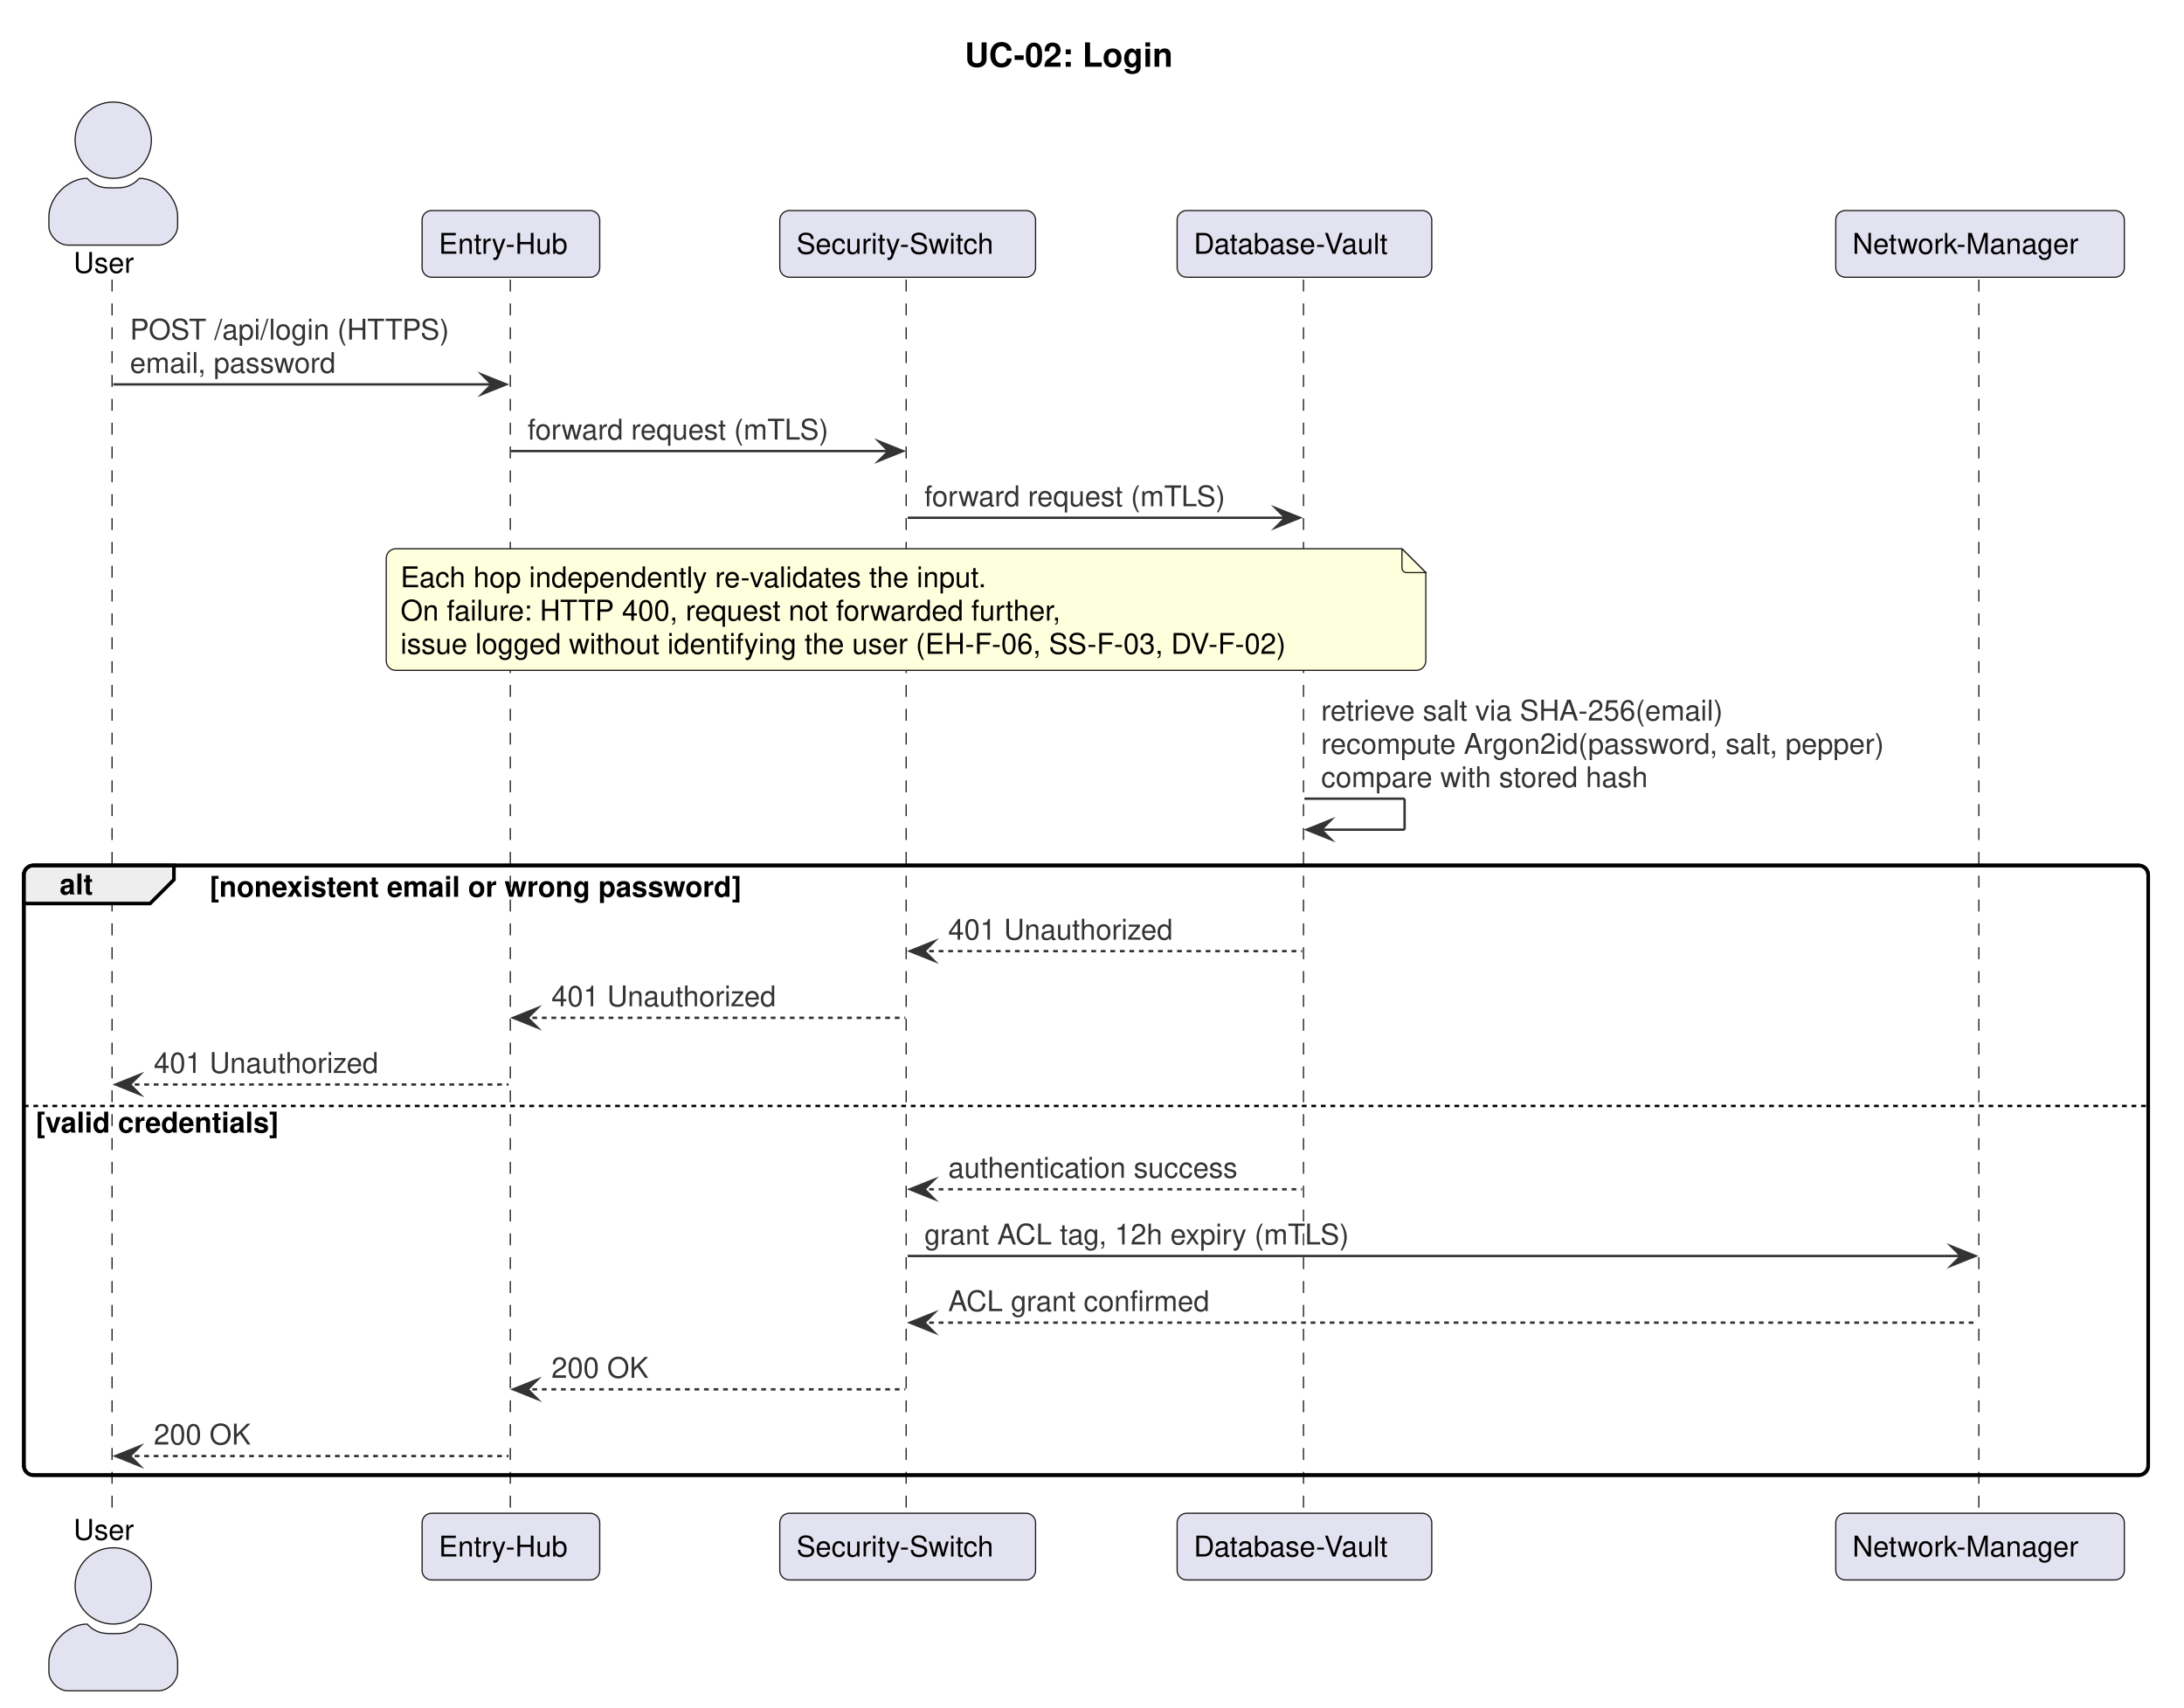
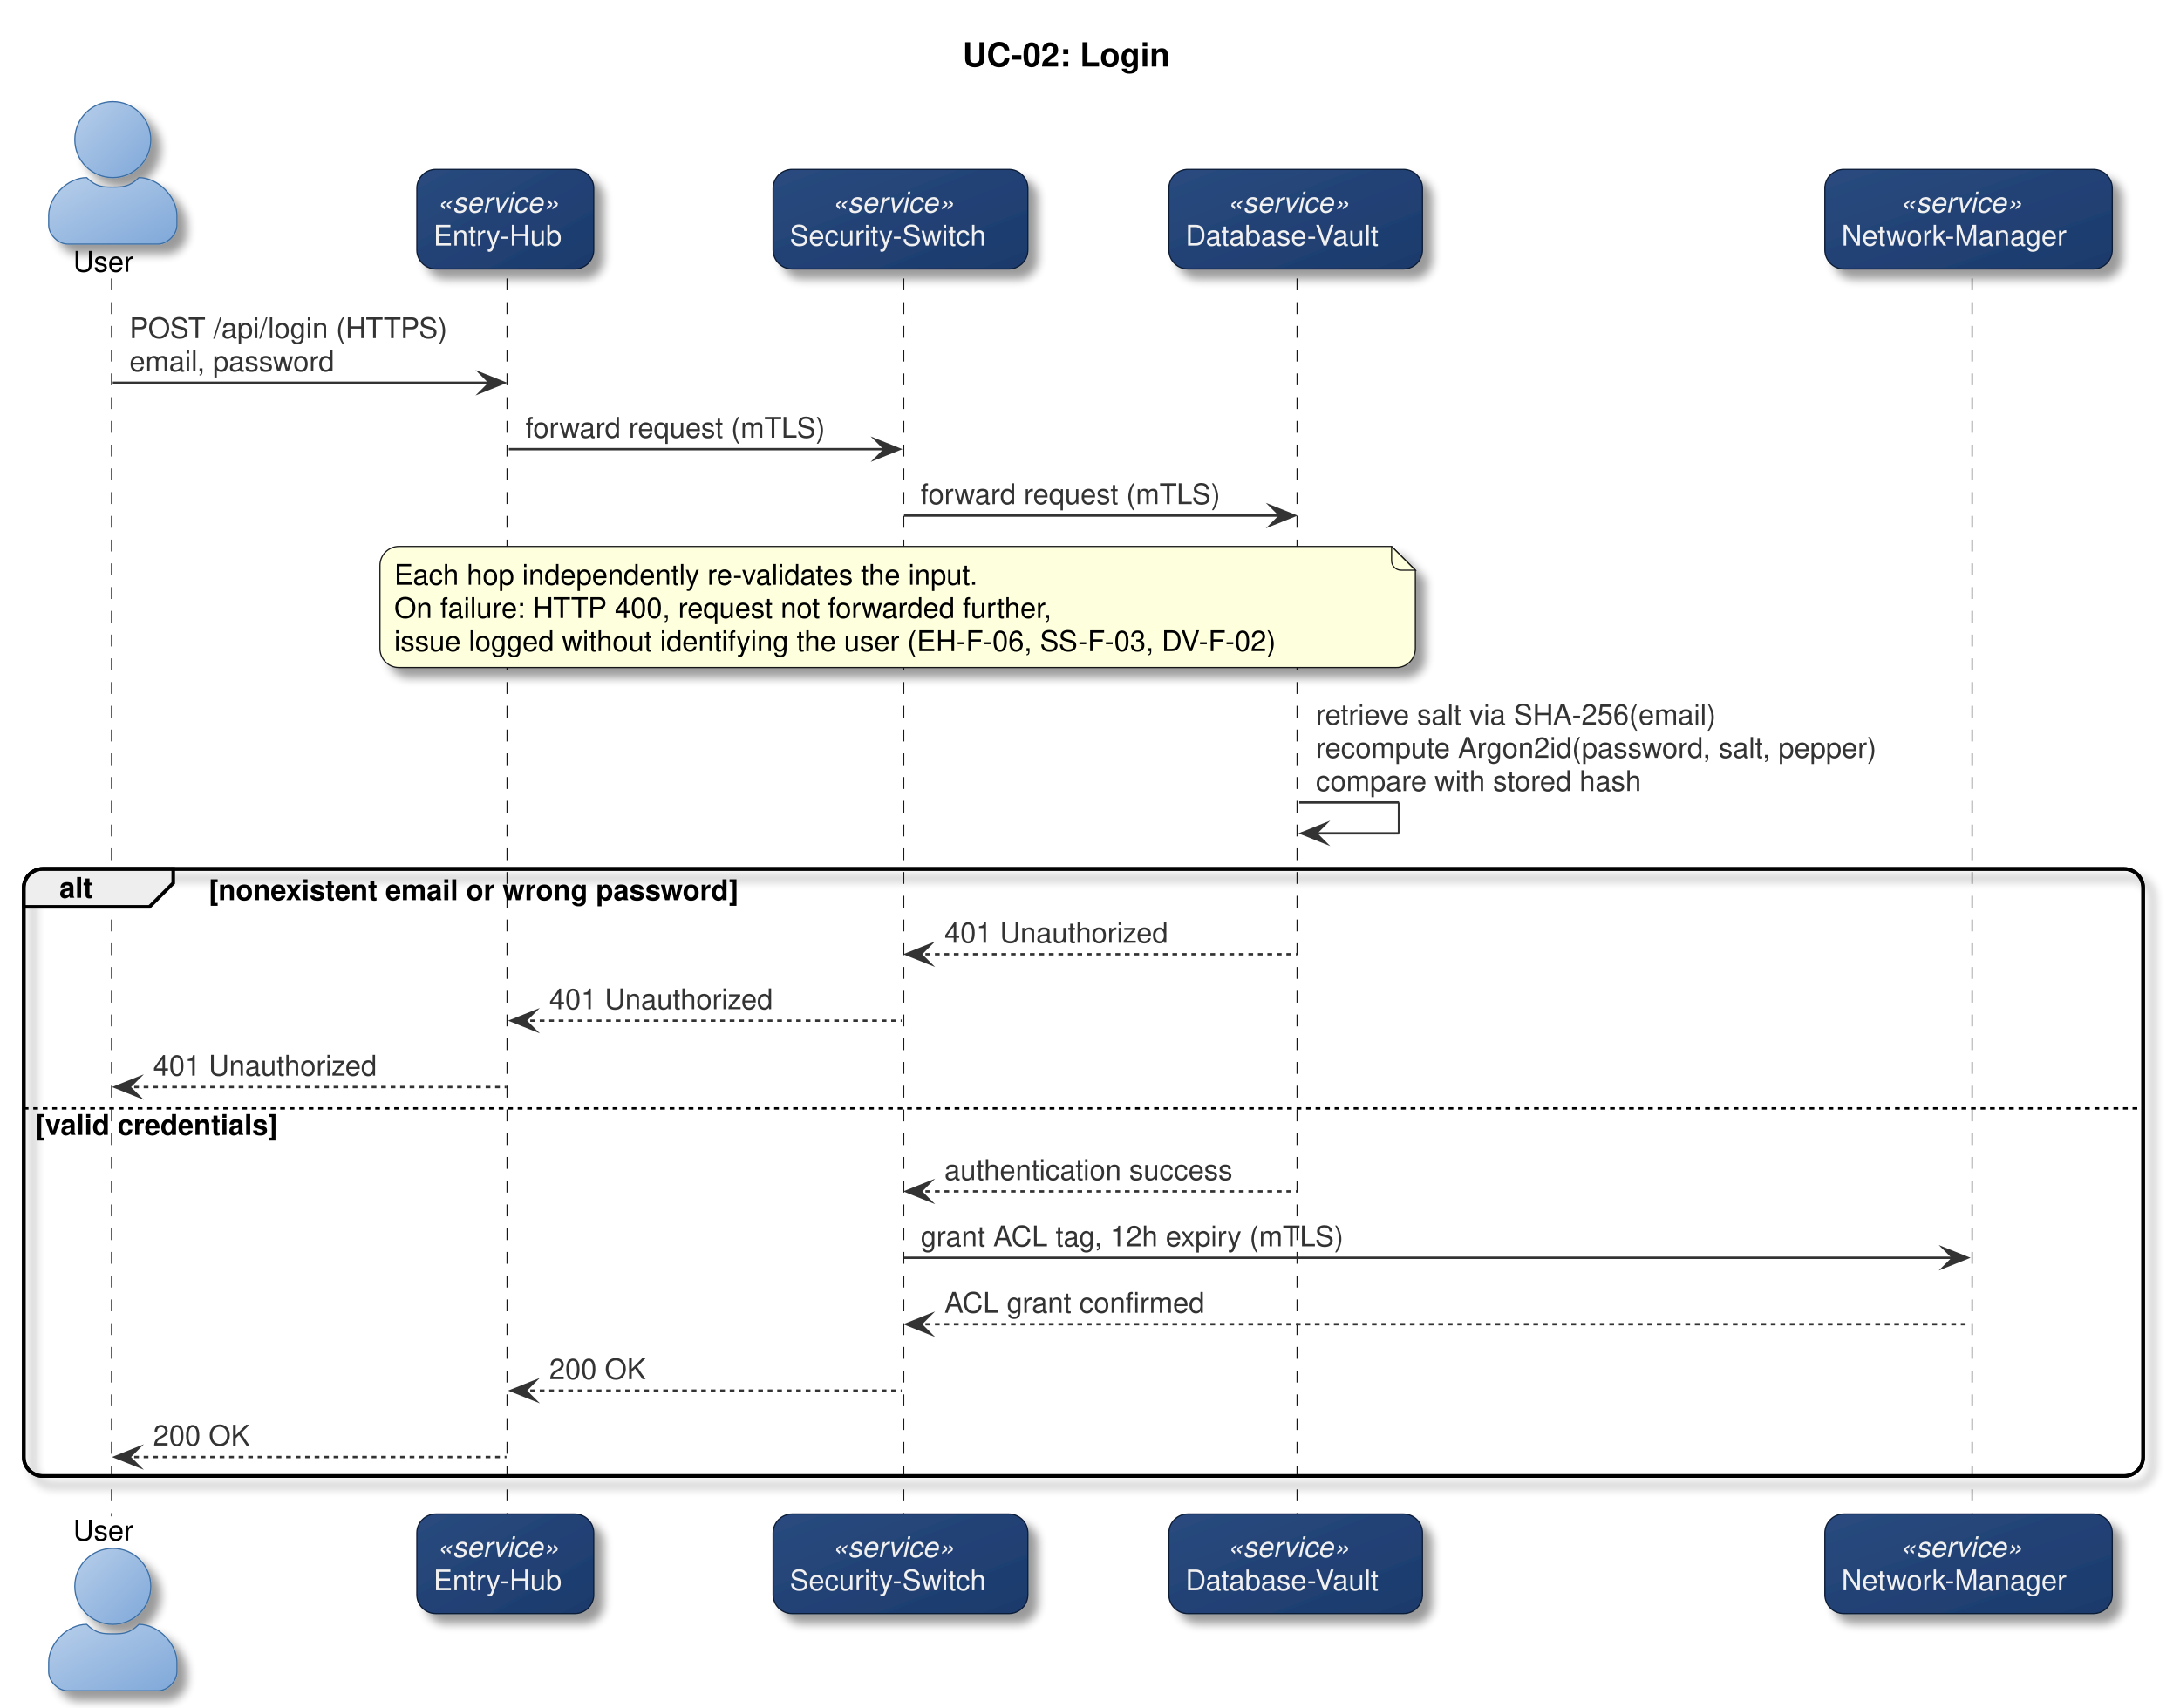
- <svg xmlns="http://www.w3.org/2000/svg" contentStyleType="text/css" data-diagram-type="SEQUENCE" height="716px" preserveAspectRatio="none" style="width:916px;height:716px;background:#FFFFFF;" version="1.1" viewBox="0 0 916 716" width="916px" zoomAndPan="magnify">
-   <defs />
+ <svg xmlns="http://www.w3.org/2000/svg" contentStyleType="text/css" data-diagram-type="SEQUENCE" height="719px" preserveAspectRatio="none" style="width:918px;height:719px;background:#FFFFFF;" version="1.1" viewBox="0 0 918 719" width="918px" zoomAndPan="magnify">
+   <defs>
+     <filter height="300%" id="f87warvexlzxf" width="300%" x="-1" y="-1">
+       <feGaussianBlur result="blurOut" stdDeviation="2" />
+       <feColorMatrix in="blurOut" result="blurOut2" type="matrix" values="0 0 0 0 0 0 0 0 0 0 0 0 0 0 0 0 0 0 .4 0" />
+       <feOffset dx="4" dy="4" in="blurOut2" result="blurOut3" />
+       <feBlend in="SourceGraphic" in2="blurOut3" mode="normal" />
+     </filter>
+     <linearGradient id="g87warvexlzxf0" x1="0%" x2="100%" y1="0%" y2="100%">
+       <stop offset="0%" stop-color="#B7CEEA" />
+       <stop offset="100%" stop-color="#7FA8D9" />
+     </linearGradient>
+     <linearGradient id="g87warvexlzxf1" x1="0%" x2="100%" y1="0%" y2="100%">
+       <stop offset="0%" stop-color="#2A4A7F" />
+       <stop offset="100%" stop-color="#1B3A6B" />
+     </linearGradient>
+   </defs>
  <g>
    <g class="title" data-source-line="3">
-       <text fill="#000000" font-family="'Helvetica'" font-size="14" font-weight="700" lengthAdjust="spacing" textLength="100.734" x="404.625" y="27.995">UC-02: Login</text>
+       <text fill="#000000" font-family="'Helvetica'" font-size="14" font-weight="700" lengthAdjust="spacing" textLength="100.734" x="405.375" y="27.995">UC-02: Login</text>
    </g>
-     <rect fill="none" height="255.688" rx="4" ry="4" style="stroke:#000000;stroke-width:1.5;" width="890.983" x="10" y="362.953" />
+     <rect fill="none" filter="url(#f87warvexlzxf)" height="255.688" rx="8" ry="8" style="stroke:#000000;stroke-width:1.5;" width="892.483" x="10" y="365.953" />
    <g class="participant-lifeline" data-entity-uid="part1" data-qualified-name="User" data-source-line="5" id="part1-lifeline">
      <g>
-         <rect fill="#000000" fill-opacity="0" height="518.375" width="8" x="43.5" y="117.266" />
-         <line style="stroke:#181818;stroke-width:0.5;stroke-dasharray:5,5;" x1="47" x2="47" y1="117.266" y2="635.641" />
+         <rect fill="#000000" fill-opacity="0" height="521.375" width="8" x="43.5" y="117.266" />
+         <line style="stroke:#181818;stroke-width:0.5;stroke-dasharray:5,5;" x1="47" x2="47" y1="117.266" y2="638.641" />
      </g>
    </g>
    <g class="participant-lifeline" data-entity-uid="part2" data-qualified-name="EH" data-source-line="6" id="part2-lifeline">
      <g>
-         <rect fill="#000000" fill-opacity="0" height="518.375" width="8" x="210.281" y="117.266" />
-         <line style="stroke:#181818;stroke-width:0.5;stroke-dasharray:5,5;" x1="214.029" x2="214.029" y1="117.266" y2="635.641" />
+         <rect fill="#000000" fill-opacity="0" height="521.375" width="8" x="210.281" y="117.266" />
+         <line style="stroke:#181818;stroke-width:0.5;stroke-dasharray:5,5;" x1="213.529" x2="213.529" y1="117.266" y2="638.641" />
      </g>
    </g>
    <g class="participant-lifeline" data-entity-uid="part3" data-qualified-name="SS" data-source-line="7" id="part3-lifeline">
      <g>
-         <rect fill="#000000" fill-opacity="0" height="518.375" width="8" x="376.693" y="117.266" />
-         <line style="stroke:#181818;stroke-width:0.5;stroke-dasharray:5,5;" x1="380.053" x2="380.053" y1="117.266" y2="635.641" />
+         <rect fill="#000000" fill-opacity="0" height="521.375" width="8" x="376.693" y="117.266" />
+         <line style="stroke:#181818;stroke-width:0.5;stroke-dasharray:5,5;" x1="380.553" x2="380.553" y1="117.266" y2="638.641" />
      </g>
    </g>
    <g class="participant-lifeline" data-entity-uid="part4" data-qualified-name="DV" data-source-line="8" id="part4-lifeline">
      <g>
-         <rect fill="#000000" fill-opacity="0" height="518.375" width="8" x="543.106" y="117.266" />
-         <line style="stroke:#181818;stroke-width:0.5;stroke-dasharray:5,5;" x1="546.708" x2="546.708" y1="117.266" y2="635.641" />
+         <rect fill="#000000" fill-opacity="0" height="521.375" width="8" x="543.106" y="117.266" />
+         <line style="stroke:#181818;stroke-width:0.5;stroke-dasharray:5,5;" x1="546.208" x2="546.208" y1="117.266" y2="638.641" />
      </g>
    </g>
    <g class="participant-lifeline" data-entity-uid="part5" data-qualified-name="NM" data-source-line="9" id="part5-lifeline">
      <g>
-         <rect fill="#000000" fill-opacity="0" height="518.375" width="8" x="826.467" y="117.266" />
-         <line style="stroke:#181818;stroke-width:0.5;stroke-dasharray:5,5;" x1="829.95" x2="829.95" y1="117.266" y2="635.641" />
+         <rect fill="#000000" fill-opacity="0" height="521.375" width="8" x="826.467" y="117.266" />
+         <line style="stroke:#181818;stroke-width:0.5;stroke-dasharray:5,5;" x1="830.45" x2="830.45" y1="117.266" y2="638.641" />
      </g>
    </g>
    <g class="participant participant-head" data-entity-uid="part1" data-qualified-name="User" data-source-line="5" id="part1-head">
      <text fill="#000000" font-family="'Helvetica'" font-size="12" lengthAdjust="spacing" textLength="27.352" x="30.824" y="114.436">User</text>
-       <ellipse cx="47.5" cy="58.797" fill="#E2E2F0" rx="16" ry="16" style="stroke:#181818;stroke-width:0.5;" />
-       <path d="M47.5,78.797 C51.5,78.797 54.5,78.797 58.5,74.797 C66.5,74.797 74.5,82.797 74.5,90.797 L74.5,94.797 C74.5,98.797 70.5,102.797 66.5,102.797 L28.5,102.797 C24.5,102.797 20.5,98.797 20.5,94.797 L20.5,90.797 C20.5,82.797 28.5,74.797 36.5,74.797 C40.5,78.797 43.5,78.797 47.5,78.797" fill="#E2E2F0" style="stroke:#181818;stroke-width:0.5;" />
+       <ellipse cx="47.5" cy="58.797" fill="url(#g87warvexlzxf0)" filter="url(#f87warvexlzxf)" rx="16" ry="16" style="stroke:#3A6EA5;stroke-width:0.5;" />
+       <path d="M47.5,78.797 C51.5,78.797 54.5,78.797 58.5,74.797 C66.5,74.797 74.5,82.797 74.5,90.797 L74.5,94.797 C74.5,98.797 70.5,102.797 66.5,102.797 L28.5,102.797 C24.5,102.797 20.5,98.797 20.5,94.797 L20.5,90.797 C20.5,82.797 28.5,74.797 36.5,74.797 C40.5,78.797 43.5,78.797 47.5,78.797" fill="url(#g87warvexlzxf0)" filter="url(#f87warvexlzxf)" style="stroke:#3A6EA5;stroke-width:0.5;" />
    </g>
    <g class="participant participant-tail" data-entity-uid="part1" data-qualified-name="User" data-source-line="5" id="part1-tail">
-       <text fill="#000000" font-family="'Helvetica'" font-size="12" lengthAdjust="spacing" textLength="27.352" x="30.824" y="645.779">User</text>
-       <ellipse cx="47.5" cy="665.109" fill="#E2E2F0" rx="16" ry="16" style="stroke:#181818;stroke-width:0.5;" />
-       <path d="M47.5,685.109 C51.5,685.109 54.5,685.109 58.5,681.109 C66.5,681.109 74.5,689.109 74.5,697.109 L74.5,701.109 C74.5,705.109 70.5,709.109 66.5,709.109 L28.5,709.109 C24.5,709.109 20.5,705.109 20.5,701.109 L20.5,697.109 C20.5,689.109 28.5,681.109 36.5,681.109 C40.5,685.109 43.5,685.109 47.5,685.109" fill="#E2E2F0" style="stroke:#181818;stroke-width:0.5;" />
+       <text fill="#000000" font-family="'Helvetica'" font-size="12" lengthAdjust="spacing" textLength="27.352" x="30.824" y="648.779">User</text>
+       <ellipse cx="47.5" cy="668.109" fill="url(#g87warvexlzxf0)" filter="url(#f87warvexlzxf)" rx="16" ry="16" style="stroke:#3A6EA5;stroke-width:0.5;" />
+       <path d="M47.5,688.109 C51.5,688.109 54.5,688.109 58.5,684.109 C66.5,684.109 74.5,692.109 74.5,700.109 L74.5,704.109 C74.5,708.109 70.5,712.109 66.5,712.109 L28.5,712.109 C24.5,712.109 20.5,708.109 20.5,704.109 L20.5,700.109 C20.5,692.109 28.5,684.109 36.5,684.109 C40.5,688.109 43.5,688.109 47.5,688.109" fill="url(#g87warvexlzxf0)" filter="url(#f87warvexlzxf)" style="stroke:#3A6EA5;stroke-width:0.5;" />
    </g>
    <g class="participant participant-head" data-entity-uid="part2" data-qualified-name="EH" data-source-line="6" id="part2-head">
-       <rect fill="#E2E2F0" height="27.969" rx="4" ry="4" style="stroke:#181818;stroke-width:0.5;" width="74.504" x="177.029" y="88.297" />
-       <text fill="#000000" font-family="'Helvetica'" font-size="12" lengthAdjust="spacing" textLength="60.504" x="184.029" y="106.436">Entry-Hub</text>
+       <rect fill="url(#g87warvexlzxf1)" filter="url(#f87warvexlzxf)" height="41.938" rx="8" ry="8" style="stroke:#0A1B36;stroke-width:0.5;" width="74.504" x="175.529" y="71.328" />
+       <text fill="#F0F0F0" font-family="'Helvetica'" font-size="12" font-style="italic" lengthAdjust="spacing" textLength="57.797" x="183.883" y="89.467">«service»</text>
+       <text fill="#F0F0F0" font-family="'Helvetica'" font-size="12" lengthAdjust="spacing" textLength="60.504" x="182.529" y="103.436">Entry-Hub</text>
    </g>
    <g class="participant participant-tail" data-entity-uid="part2" data-qualified-name="EH" data-source-line="6" id="part2-tail">
-       <rect fill="#E2E2F0" height="27.969" rx="4" ry="4" style="stroke:#181818;stroke-width:0.5;" width="74.504" x="177.029" y="634.641" />
-       <text fill="#000000" font-family="'Helvetica'" font-size="12" lengthAdjust="spacing" textLength="60.504" x="184.029" y="652.779">Entry-Hub</text>
+       <rect fill="url(#g87warvexlzxf1)" filter="url(#f87warvexlzxf)" height="41.938" rx="8" ry="8" style="stroke:#0A1B36;stroke-width:0.5;" width="74.504" x="175.529" y="637.641" />
+       <text fill="#F0F0F0" font-family="'Helvetica'" font-size="12" font-style="italic" lengthAdjust="spacing" textLength="57.797" x="183.883" y="655.779">«service»</text>
+       <text fill="#F0F0F0" font-family="'Helvetica'" font-size="12" lengthAdjust="spacing" textLength="60.504" x="182.529" y="669.748">Entry-Hub</text>
    </g>
    <g class="participant participant-head" data-entity-uid="part3" data-qualified-name="SS" data-source-line="7" id="part3-head">
-       <rect fill="#E2E2F0" height="27.969" rx="4" ry="4" style="stroke:#181818;stroke-width:0.5;" width="107.281" x="327.053" y="88.297" />
-       <text fill="#000000" font-family="'Helvetica'" font-size="12" lengthAdjust="spacing" textLength="93.281" x="334.053" y="106.436">Security-Switch</text>
+       <rect fill="url(#g87warvexlzxf1)" filter="url(#f87warvexlzxf)" height="41.938" rx="8" ry="8" style="stroke:#0A1B36;stroke-width:0.5;" width="107.281" x="325.553" y="71.328" />
+       <text fill="#F0F0F0" font-family="'Helvetica'" font-size="12" font-style="italic" lengthAdjust="spacing" textLength="57.797" x="350.295" y="89.467">«service»</text>
+       <text fill="#F0F0F0" font-family="'Helvetica'" font-size="12" lengthAdjust="spacing" textLength="93.281" x="332.553" y="103.436">Security-Switch</text>
    </g>
    <g class="participant participant-tail" data-entity-uid="part3" data-qualified-name="SS" data-source-line="7" id="part3-tail">
-       <rect fill="#E2E2F0" height="27.969" rx="4" ry="4" style="stroke:#181818;stroke-width:0.5;" width="107.281" x="327.053" y="634.641" />
-       <text fill="#000000" font-family="'Helvetica'" font-size="12" lengthAdjust="spacing" textLength="93.281" x="334.053" y="652.779">Security-Switch</text>
+       <rect fill="url(#g87warvexlzxf1)" filter="url(#f87warvexlzxf)" height="41.938" rx="8" ry="8" style="stroke:#0A1B36;stroke-width:0.5;" width="107.281" x="325.553" y="637.641" />
+       <text fill="#F0F0F0" font-family="'Helvetica'" font-size="12" font-style="italic" lengthAdjust="spacing" textLength="57.797" x="350.295" y="655.779">«service»</text>
+       <text fill="#F0F0F0" font-family="'Helvetica'" font-size="12" lengthAdjust="spacing" textLength="93.281" x="332.553" y="669.748">Security-Switch</text>
    </g>
    <g class="participant participant-head" data-entity-uid="part4" data-qualified-name="DV" data-source-line="8" id="part4-head">
-       <rect fill="#E2E2F0" height="27.969" rx="4" ry="4" style="stroke:#181818;stroke-width:0.5;" width="106.795" x="493.708" y="88.297" />
-       <text fill="#000000" font-family="'Helvetica'" font-size="12" lengthAdjust="spacing" textLength="92.795" x="500.708" y="106.436">Database-Vault</text>
+       <rect fill="url(#g87warvexlzxf1)" filter="url(#f87warvexlzxf)" height="41.938" rx="8" ry="8" style="stroke:#0A1B36;stroke-width:0.5;" width="106.795" x="492.208" y="71.328" />
+       <text fill="#F0F0F0" font-family="'Helvetica'" font-size="12" font-style="italic" lengthAdjust="spacing" textLength="57.797" x="516.707" y="89.467">«service»</text>
+       <text fill="#F0F0F0" font-family="'Helvetica'" font-size="12" lengthAdjust="spacing" textLength="92.795" x="499.208" y="103.436">Database-Vault</text>
    </g>
    <g class="participant participant-tail" data-entity-uid="part4" data-qualified-name="DV" data-source-line="8" id="part4-tail">
-       <rect fill="#E2E2F0" height="27.969" rx="4" ry="4" style="stroke:#181818;stroke-width:0.5;" width="106.795" x="493.708" y="634.641" />
-       <text fill="#000000" font-family="'Helvetica'" font-size="12" lengthAdjust="spacing" textLength="92.795" x="500.708" y="652.779">Database-Vault</text>
+       <rect fill="url(#g87warvexlzxf1)" filter="url(#f87warvexlzxf)" height="41.938" rx="8" ry="8" style="stroke:#0A1B36;stroke-width:0.5;" width="106.795" x="492.208" y="637.641" />
+       <text fill="#F0F0F0" font-family="'Helvetica'" font-size="12" font-style="italic" lengthAdjust="spacing" textLength="57.797" x="516.707" y="655.779">«service»</text>
+       <text fill="#F0F0F0" font-family="'Helvetica'" font-size="12" lengthAdjust="spacing" textLength="92.795" x="499.208" y="669.748">Database-Vault</text>
    </g>
    <g class="participant participant-head" data-entity-uid="part5" data-qualified-name="NM" data-source-line="9" id="part5-head">
-       <rect fill="#E2E2F0" height="27.969" rx="4" ry="4" style="stroke:#181818;stroke-width:0.5;" width="121.033" x="769.95" y="88.297" />
-       <text fill="#000000" font-family="'Helvetica'" font-size="12" lengthAdjust="spacing" textLength="107.033" x="776.95" y="106.436">Network-Manager</text>
+       <rect fill="url(#g87warvexlzxf1)" filter="url(#f87warvexlzxf)" height="41.938" rx="8" ry="8" style="stroke:#0A1B36;stroke-width:0.5;" width="121.033" x="768.45" y="71.328" />
+       <text fill="#F0F0F0" font-family="'Helvetica'" font-size="12" font-style="italic" lengthAdjust="spacing" textLength="57.797" x="800.068" y="89.467">«service»</text>
+       <text fill="#F0F0F0" font-family="'Helvetica'" font-size="12" lengthAdjust="spacing" textLength="107.033" x="775.45" y="103.436">Network-Manager</text>
    </g>
    <g class="participant participant-tail" data-entity-uid="part5" data-qualified-name="NM" data-source-line="9" id="part5-tail">
-       <rect fill="#E2E2F0" height="27.969" rx="4" ry="4" style="stroke:#181818;stroke-width:0.5;" width="121.033" x="769.95" y="634.641" />
-       <text fill="#000000" font-family="'Helvetica'" font-size="12" lengthAdjust="spacing" textLength="107.033" x="776.95" y="652.779">Network-Manager</text>
+       <rect fill="url(#g87warvexlzxf1)" filter="url(#f87warvexlzxf)" height="41.938" rx="8" ry="8" style="stroke:#0A1B36;stroke-width:0.5;" width="121.033" x="768.45" y="637.641" />
+       <text fill="#F0F0F0" font-family="'Helvetica'" font-size="12" font-style="italic" lengthAdjust="spacing" textLength="57.797" x="800.068" y="655.779">«service»</text>
+       <text fill="#F0F0F0" font-family="'Helvetica'" font-size="12" lengthAdjust="spacing" textLength="107.033" x="775.45" y="669.748">Network-Manager</text>
    </g>
    <g class="message" data-entity-1="part1" data-entity-2="part2" data-source-line="11" id="msg1">
      <polygon fill="#333333" points="202.281,157.203,212.281,161.203,202.281,165.203,206.281,161.203" style="stroke:#333333;stroke-width:1;stroke-linejoin:miter;stroke-miterlimit:10;" />
      <line style="stroke:#333333;stroke-width:1;" x1="47.5" x2="208.281" y1="161.203" y2="161.203" />
      <text fill="#333333" font-family="'Helvetica'" font-size="12" lengthAdjust="spacing" textLength="142.781" x="54.5" y="142.404">POST /api/login (HTTPS)</text>
      <text fill="#333333" font-family="'Helvetica'" font-size="12" lengthAdjust="spacing" textLength="97.904" x="54.5" y="156.373">email, password</text>
    </g>
    <g class="message" data-entity-1="part2" data-entity-2="part3" data-source-line="12" id="msg2">
      <polygon fill="#333333" points="368.693,185.172,378.693,189.172,368.693,193.172,372.693,189.172" style="stroke:#333333;stroke-width:1;stroke-linejoin:miter;stroke-miterlimit:10;" />
      <line style="stroke:#333333;stroke-width:1;" x1="214.281" x2="374.693" y1="189.172" y2="189.172" />
      <text fill="#333333" font-family="'Helvetica'" font-size="12" lengthAdjust="spacing" textLength="142.412" x="221.281" y="184.342">forward request (mTLS)</text>
    </g>
    <g class="message" data-entity-1="part3" data-entity-2="part4" data-source-line="13" id="msg3">
      <polygon fill="#333333" points="535.106,213.141,545.106,217.141,535.106,221.141,539.106,217.141" style="stroke:#333333;stroke-width:1;stroke-linejoin:miter;stroke-miterlimit:10;" />
      <line style="stroke:#333333;stroke-width:1;" x1="380.693" x2="541.106" y1="217.141" y2="217.141" />
      <text fill="#333333" font-family="'Helvetica'" font-size="12" lengthAdjust="spacing" textLength="142.412" x="387.693" y="212.31">forward request (mTLS)</text>
    </g>
-     <path d="M162,234.141 L162,277.141 A4,4 0 0 0 166,281.141 L594,281.141 A4,4 0 0 0 598,277.141 L598,240.141 L588,230.141 L166,230.141 A4,4 0 0 0 162,234.141" fill="#FEFFDD" style="stroke:#181818;stroke-width:0.5;" />
-     <path d="M588,230.141 L588,238.141 A2,2 0 0 0 590,240.141 L598,240.141 L588,230.141" fill="#FEFFDD" style="stroke:#181818;stroke-width:0.5;" />
-     <text fill="#000000" font-family="'Helvetica'" font-size="12" lengthAdjust="spacing" textLength="282.522" x="168" y="246.279">Each hop independently re-validates the input.</text>
-     <text fill="#000000" font-family="'Helvetica'" font-size="12" lengthAdjust="spacing" textLength="315.557" x="168" y="260.248">On failure: HTTP 400, request not forwarded further,</text>
-     <text fill="#000000" font-family="'Helvetica'" font-size="12" lengthAdjust="spacing" textLength="415.869" x="168" y="274.217">issue logged without identifying the user (EH-F-06, SS-F-03, DV-F-02)</text>
+     <path d="M160,238.141 L160,273.141 A8,8 0 0 0 168,281.141 L588,281.141 A8,8 0 0 0 596,273.141 L596,240.141 L586,230.141 L168,230.141 A8,8 0 0 0 160,238.141" fill="#FEFFDD" filter="url(#f87warvexlzxf)" style="stroke:#181818;stroke-width:0.5;" />
+     <path d="M586,230.141 L586,236.141 A4,4 0 0 0 590,240.141 L596,240.141 L586,230.141" fill="#FEFFDD" style="stroke:#181818;stroke-width:0.5;" />
+     <text fill="#000000" font-family="'Helvetica'" font-size="12" lengthAdjust="spacing" textLength="282.522" x="166" y="246.279">Each hop independently re-validates the input.</text>
+     <text fill="#000000" font-family="'Helvetica'" font-size="12" lengthAdjust="spacing" textLength="315.557" x="166" y="260.248">On failure: HTTP 400, request not forwarded further,</text>
+     <text fill="#000000" font-family="'Helvetica'" font-size="12" lengthAdjust="spacing" textLength="415.869" x="166" y="274.217">issue logged without identifying the user (EH-F-06, SS-F-03, DV-F-02)</text>
    <g class="message" data-entity-1="part4" data-entity-2="part4" data-source-line="21" id="msg4">
-       <line style="stroke:#333333;stroke-width:1;" x1="547.106" x2="589.106" y1="334.953" y2="334.953" />
-       <line style="stroke:#333333;stroke-width:1;" x1="589.106" x2="589.106" y1="334.953" y2="347.953" />
-       <line style="stroke:#333333;stroke-width:1;" x1="548.106" x2="589.106" y1="347.953" y2="347.953" />
-       <polygon fill="#333333" points="558.106,343.953,548.106,347.953,558.106,351.953,554.106,347.953" style="stroke:#333333;stroke-width:1;stroke-linejoin:miter;stroke-miterlimit:10;" />
-       <text fill="#333333" font-family="'Helvetica'" font-size="12" lengthAdjust="spacing" textLength="192.574" x="554.106" y="302.185">retrieve salt via SHA-256(email)</text>
-       <text fill="#333333" font-family="'Helvetica'" font-size="12" lengthAdjust="spacing" textLength="269.361" x="554.106" y="316.154">recompute Argon2id(password, salt, pepper)</text>
-       <text fill="#333333" font-family="'Helvetica'" font-size="12" lengthAdjust="spacing" textLength="156.867" x="554.106" y="330.123">compare with stored hash</text>
+       <line style="stroke:#333333;stroke-width:1;" x1="547.106" x2="589.106" y1="337.953" y2="337.953" />
+       <line style="stroke:#333333;stroke-width:1;" x1="589.106" x2="589.106" y1="337.953" y2="350.953" />
+       <line style="stroke:#333333;stroke-width:1;" x1="548.106" x2="589.106" y1="350.953" y2="350.953" />
+       <polygon fill="#333333" points="558.106,346.953,548.106,350.953,558.106,354.953,554.106,350.953" style="stroke:#333333;stroke-width:1;stroke-linejoin:miter;stroke-miterlimit:10;" />
+       <text fill="#333333" font-family="'Helvetica'" font-size="12" lengthAdjust="spacing" textLength="192.574" x="554.106" y="305.185">retrieve salt via SHA-256(email)</text>
+       <text fill="#333333" font-family="'Helvetica'" font-size="12" lengthAdjust="spacing" textLength="269.361" x="554.106" y="319.154">recompute Argon2id(password, salt, pepper)</text>
+       <text fill="#333333" font-family="'Helvetica'" font-size="12" lengthAdjust="spacing" textLength="156.867" x="554.106" y="333.123">compare with stored hash</text>
    </g>
-     <path d="M14,362.953 L72.947,362.953 L72.947,368.922 L62.947,378.922 L10,378.922 L10,366.953 A4,4 0 0 1 14,362.953" fill="#EEEEEE" style="stroke:#000000;stroke-width:1.5;" />
-     <rect fill="none" height="255.688" rx="4" ry="4" style="stroke:#000000;stroke-width:1.5;" width="890.983" x="10" y="362.953" />
-     <text fill="#000000" font-family="'Helvetica'" font-size="12" font-weight="700" lengthAdjust="spacing" textLength="17.947" x="25" y="375.092">alt</text>
-     <text fill="#000000" font-family="'Helvetica'" font-size="12" font-weight="700" lengthAdjust="spacing" textLength="266.619" x="87.947" y="376.092">[nonexistent email or wrong password]</text>
+     <path d="M18,365.953 L72.947,365.953 L72.947,371.922 L62.947,381.922 L10,381.922 L10,373.953 A8,8 0 0 1 18,365.953" fill="#EEEEEE" style="stroke:#000000;stroke-width:1.5;" />
+     <rect fill="none" height="255.688" rx="8" ry="8" style="stroke:#000000;stroke-width:1.5;" width="892.483" x="10" y="365.953" />
+     <text fill="#000000" font-family="'Helvetica'" font-size="12" font-weight="700" lengthAdjust="spacing" textLength="17.947" x="25" y="378.092">alt</text>
+     <text fill="#000000" font-family="'Helvetica'" font-size="12" font-weight="700" lengthAdjust="spacing" textLength="266.619" x="87.947" y="379.092">[nonexistent email or wrong password]</text>
    <g class="message" data-entity-1="part4" data-entity-2="part3" data-source-line="24" id="msg5">
-       <polygon fill="#333333" points="391.693,394.891,381.693,398.891,391.693,402.891,387.693,398.891" style="stroke:#333333;stroke-width:1;stroke-linejoin:miter;stroke-miterlimit:10;" />
-       <line style="stroke:#333333;stroke-width:1;stroke-dasharray:2,2;" x1="385.693" x2="546.106" y1="398.891" y2="398.891" />
-       <text fill="#333333" font-family="'Helvetica'" font-size="12" lengthAdjust="spacing" textLength="107.285" x="397.693" y="394.06">401 Unauthorized</text>
+       <polygon fill="#333333" points="391.693,397.891,381.693,401.891,391.693,405.891,387.693,401.891" style="stroke:#333333;stroke-width:1;stroke-linejoin:miter;stroke-miterlimit:10;" />
+       <line style="stroke:#333333;stroke-width:1;stroke-dasharray:2,2;" x1="385.693" x2="546.106" y1="401.891" y2="401.891" />
+       <text fill="#333333" font-family="'Helvetica'" font-size="12" lengthAdjust="spacing" textLength="107.285" x="397.693" y="397.06">401 Unauthorized</text>
    </g>
    <g class="message" data-entity-1="part3" data-entity-2="part2" data-source-line="25" id="msg6">
-       <polygon fill="#333333" points="225.281,422.859,215.281,426.859,225.281,430.859,221.281,426.859" style="stroke:#333333;stroke-width:1;stroke-linejoin:miter;stroke-miterlimit:10;" />
-       <line style="stroke:#333333;stroke-width:1;stroke-dasharray:2,2;" x1="219.281" x2="379.693" y1="426.859" y2="426.859" />
-       <text fill="#333333" font-family="'Helvetica'" font-size="12" lengthAdjust="spacing" textLength="107.285" x="231.281" y="422.029">401 Unauthorized</text>
+       <polygon fill="#333333" points="225.281,425.859,215.281,429.859,225.281,433.859,221.281,429.859" style="stroke:#333333;stroke-width:1;stroke-linejoin:miter;stroke-miterlimit:10;" />
+       <line style="stroke:#333333;stroke-width:1;stroke-dasharray:2,2;" x1="219.281" x2="379.693" y1="429.859" y2="429.859" />
+       <text fill="#333333" font-family="'Helvetica'" font-size="12" lengthAdjust="spacing" textLength="107.285" x="231.281" y="425.029">401 Unauthorized</text>
    </g>
    <g class="message" data-entity-1="part2" data-entity-2="part1" data-source-line="26" id="msg7">
-       <polygon fill="#333333" points="58.5,450.828,48.5,454.828,58.5,458.828,54.5,454.828" style="stroke:#333333;stroke-width:1;stroke-linejoin:miter;stroke-miterlimit:10;" />
-       <line style="stroke:#333333;stroke-width:1;stroke-dasharray:2,2;" x1="52.5" x2="213.281" y1="454.828" y2="454.828" />
-       <text fill="#333333" font-family="'Helvetica'" font-size="12" lengthAdjust="spacing" textLength="107.285" x="64.5" y="449.998">401 Unauthorized</text>
+       <polygon fill="#333333" points="58.5,453.828,48.5,457.828,58.5,461.828,54.5,457.828" style="stroke:#333333;stroke-width:1;stroke-linejoin:miter;stroke-miterlimit:10;" />
+       <line style="stroke:#333333;stroke-width:1;stroke-dasharray:2,2;" x1="52.5" x2="213.281" y1="457.828" y2="457.828" />
+       <text fill="#333333" font-family="'Helvetica'" font-size="12" lengthAdjust="spacing" textLength="107.285" x="64.5" y="452.998">401 Unauthorized</text>
    </g>
-     <line style="stroke:#000000;stroke-width:1;stroke-dasharray:2,2;" x1="10" x2="900.983" y1="463.828" y2="463.828" />
-     <text fill="#000000" font-family="'Helvetica'" font-size="12" font-weight="700" lengthAdjust="spacing" textLength="123.527" x="15" y="474.967">[valid credentials]</text>
+     <line style="stroke:#000000;stroke-width:1;stroke-dasharray:2,2;" x1="10" x2="902.483" y1="466.828" y2="466.828" />
+     <text fill="#000000" font-family="'Helvetica'" font-size="12" font-weight="700" lengthAdjust="spacing" textLength="123.527" x="15" y="477.967">[valid credentials]</text>
    <g class="message" data-entity-1="part4" data-entity-2="part3" data-source-line="28" id="msg8">
-       <polygon fill="#333333" points="391.693,494.766,381.693,498.766,391.693,502.766,387.693,498.766" style="stroke:#333333;stroke-width:1;stroke-linejoin:miter;stroke-miterlimit:10;" />
-       <line style="stroke:#333333;stroke-width:1;stroke-dasharray:2,2;" x1="385.693" x2="546.106" y1="498.766" y2="498.766" />
-       <text fill="#333333" font-family="'Helvetica'" font-size="12" lengthAdjust="spacing" textLength="137.988" x="397.693" y="493.935">authentication success</text>
+       <polygon fill="#333333" points="391.693,497.766,381.693,501.766,391.693,505.766,387.693,501.766" style="stroke:#333333;stroke-width:1;stroke-linejoin:miter;stroke-miterlimit:10;" />
+       <line style="stroke:#333333;stroke-width:1;stroke-dasharray:2,2;" x1="385.693" x2="546.106" y1="501.766" y2="501.766" />
+       <text fill="#333333" font-family="'Helvetica'" font-size="12" lengthAdjust="spacing" textLength="137.988" x="397.693" y="496.935">authentication success</text>
    </g>
    <g class="message" data-entity-1="part3" data-entity-2="part5" data-source-line="29" id="msg9">
-       <polygon fill="#333333" points="818.467,522.734,828.467,526.734,818.467,530.734,822.467,526.734" style="stroke:#333333;stroke-width:1;stroke-linejoin:miter;stroke-miterlimit:10;" />
-       <line style="stroke:#333333;stroke-width:1;" x1="380.693" x2="824.467" y1="526.734" y2="526.734" />
-       <text fill="#333333" font-family="'Helvetica'" font-size="12" lengthAdjust="spacing" textLength="201.082" x="387.693" y="521.904">grant ACL tag, 12h expiry (mTLS)</text>
+       <polygon fill="#333333" points="818.467,525.734,828.467,529.734,818.467,533.734,822.467,529.734" style="stroke:#333333;stroke-width:1;stroke-linejoin:miter;stroke-miterlimit:10;" />
+       <line style="stroke:#333333;stroke-width:1;" x1="380.693" x2="824.467" y1="529.734" y2="529.734" />
+       <text fill="#333333" font-family="'Helvetica'" font-size="12" lengthAdjust="spacing" textLength="201.082" x="387.693" y="524.904">grant ACL tag, 12h expiry (mTLS)</text>
    </g>
    <g class="message" data-entity-1="part5" data-entity-2="part3" data-source-line="30" id="msg10">
-       <polygon fill="#333333" points="391.693,550.703,381.693,554.703,391.693,558.703,387.693,554.703" style="stroke:#333333;stroke-width:1;stroke-linejoin:miter;stroke-miterlimit:10;" />
-       <line style="stroke:#333333;stroke-width:1;stroke-dasharray:2,2;" x1="385.693" x2="829.467" y1="554.703" y2="554.703" />
-       <text fill="#333333" font-family="'Helvetica'" font-size="12" lengthAdjust="spacing" textLength="123.844" x="397.693" y="549.873">ACL grant confirmed</text>
+       <polygon fill="#333333" points="391.693,553.703,381.693,557.703,391.693,561.703,387.693,557.703" style="stroke:#333333;stroke-width:1;stroke-linejoin:miter;stroke-miterlimit:10;" />
+       <line style="stroke:#333333;stroke-width:1;stroke-dasharray:2,2;" x1="385.693" x2="829.467" y1="557.703" y2="557.703" />
+       <text fill="#333333" font-family="'Helvetica'" font-size="12" lengthAdjust="spacing" textLength="123.844" x="397.693" y="552.873">ACL grant confirmed</text>
    </g>
    <g class="message" data-entity-1="part3" data-entity-2="part2" data-source-line="31" id="msg11">
-       <polygon fill="#333333" points="225.281,578.672,215.281,582.672,225.281,586.672,221.281,582.672" style="stroke:#333333;stroke-width:1;stroke-linejoin:miter;stroke-miterlimit:10;" />
-       <line style="stroke:#333333;stroke-width:1;stroke-dasharray:2,2;" x1="219.281" x2="379.693" y1="582.672" y2="582.672" />
-       <text fill="#333333" font-family="'Helvetica'" font-size="12" lengthAdjust="spacing" textLength="44.033" x="231.281" y="577.842">200 OK</text>
+       <polygon fill="#333333" points="225.281,581.672,215.281,585.672,225.281,589.672,221.281,585.672" style="stroke:#333333;stroke-width:1;stroke-linejoin:miter;stroke-miterlimit:10;" />
+       <line style="stroke:#333333;stroke-width:1;stroke-dasharray:2,2;" x1="219.281" x2="379.693" y1="585.672" y2="585.672" />
+       <text fill="#333333" font-family="'Helvetica'" font-size="12" lengthAdjust="spacing" textLength="44.033" x="231.281" y="580.842">200 OK</text>
    </g>
    <g class="message" data-entity-1="part2" data-entity-2="part1" data-source-line="32" id="msg12">
-       <polygon fill="#333333" points="58.5,606.641,48.5,610.641,58.5,614.641,54.5,610.641" style="stroke:#333333;stroke-width:1;stroke-linejoin:miter;stroke-miterlimit:10;" />
-       <line style="stroke:#333333;stroke-width:1;stroke-dasharray:2,2;" x1="52.5" x2="213.281" y1="610.641" y2="610.641" />
-       <text fill="#333333" font-family="'Helvetica'" font-size="12" lengthAdjust="spacing" textLength="44.033" x="64.5" y="605.811">200 OK</text>
+       <polygon fill="#333333" points="58.5,609.641,48.5,613.641,58.5,617.641,54.5,613.641" style="stroke:#333333;stroke-width:1;stroke-linejoin:miter;stroke-miterlimit:10;" />
+       <line style="stroke:#333333;stroke-width:1;stroke-dasharray:2,2;" x1="52.5" x2="213.281" y1="613.641" y2="613.641" />
+       <text fill="#333333" font-family="'Helvetica'" font-size="12" lengthAdjust="spacing" textLength="44.033" x="64.5" y="608.811">200 OK</text>
    </g>
  </g>
</svg>
